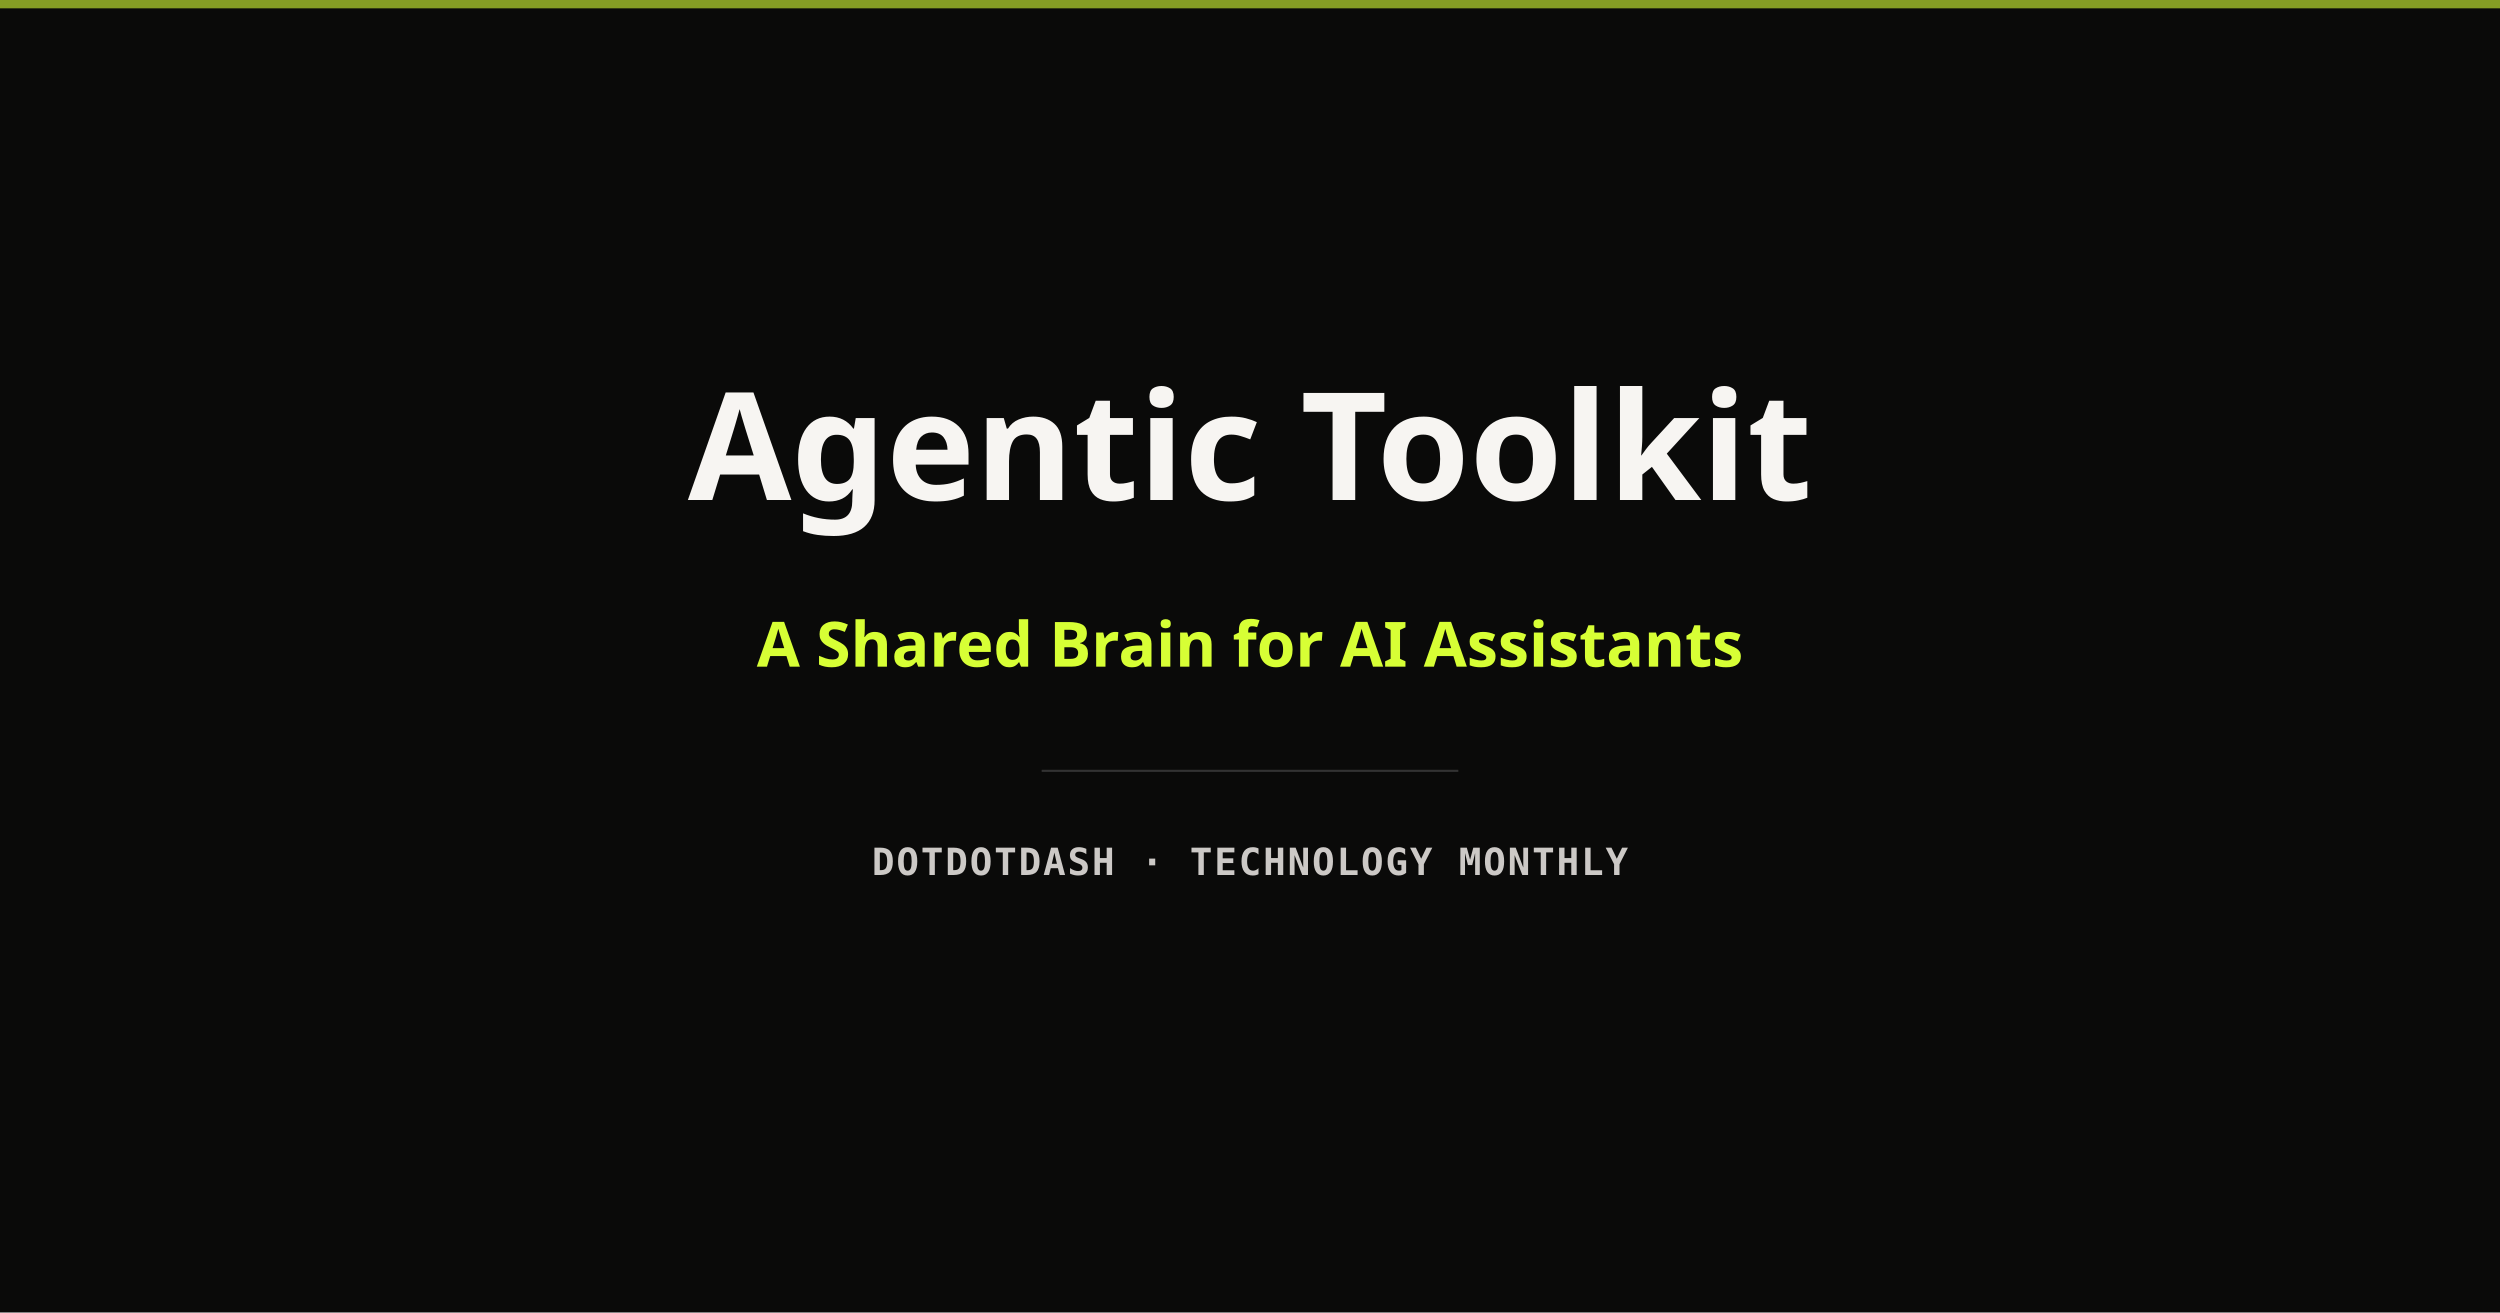
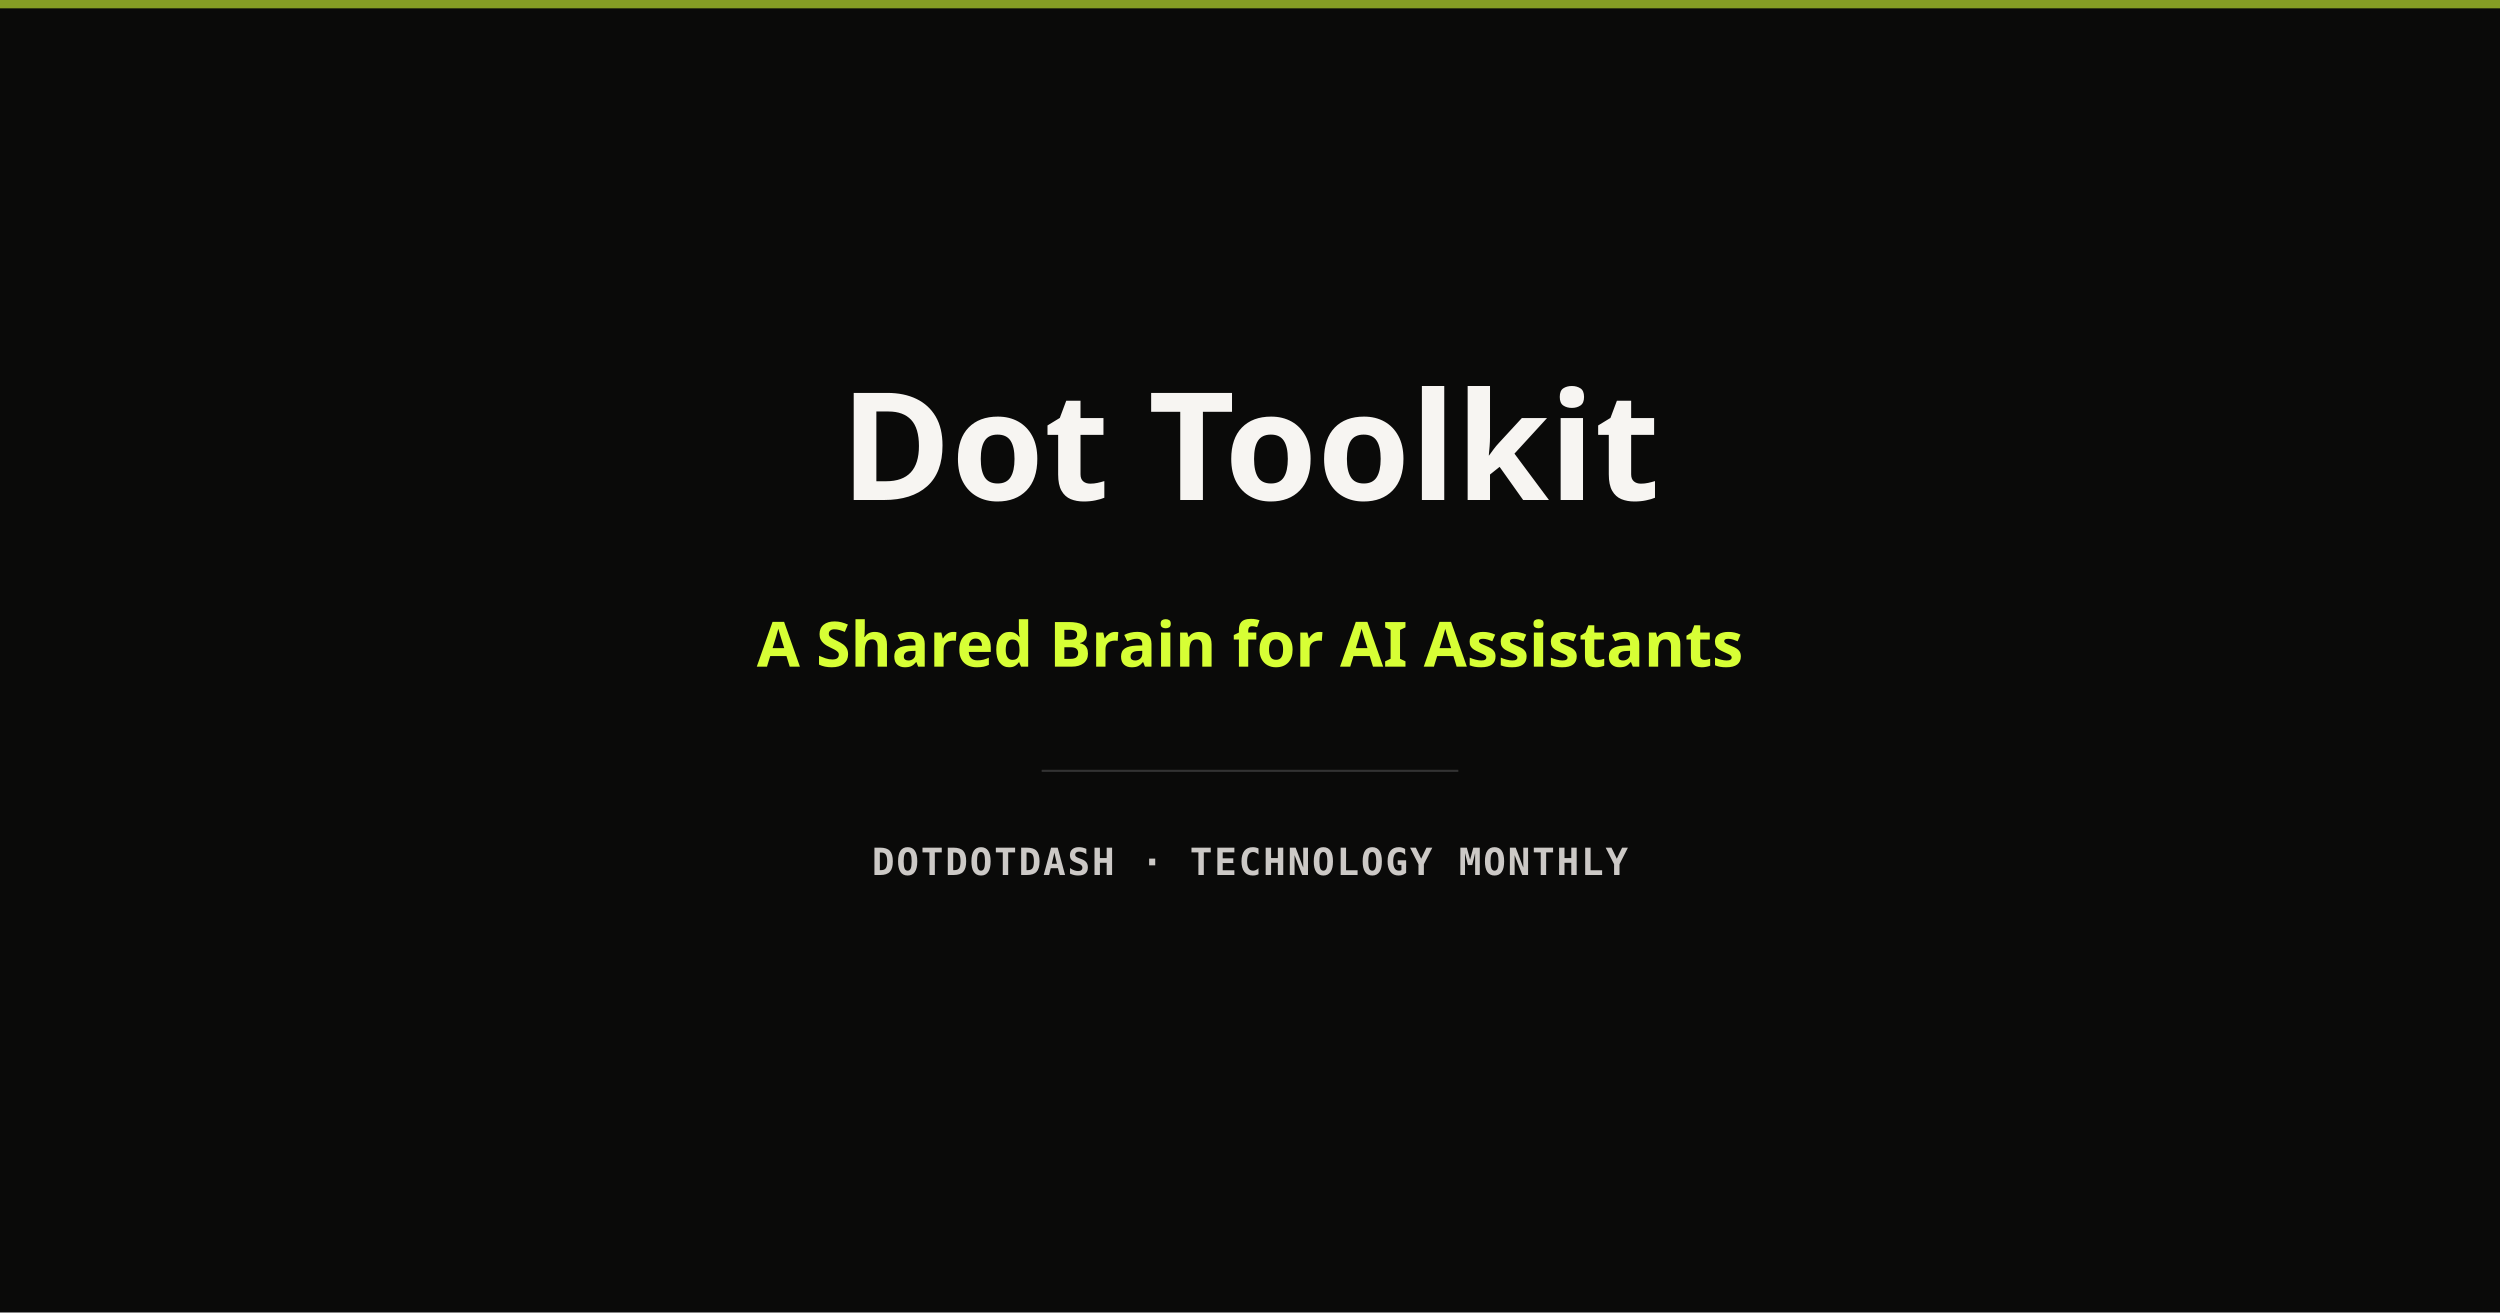
<svg xmlns="http://www.w3.org/2000/svg" width="1200" height="630" viewBox="0 0 1200 630">
  <rect width="1200" height="630" fill="#0A0A09" />
  <rect x="0" y="0" width="1200" height="4" fill="#D7FF35" opacity="0.6" />
-   <text x="600" y="240" text-anchor="middle" fill="#F7F5F2" font-family="Saans, system-ui, sans-serif" font-size="72" font-weight="570">Agentic Toolkit</text>
+   <text x="600" y="240" text-anchor="middle" fill="#F7F5F2" font-family="Saans, system-ui, sans-serif" font-size="72" font-weight="570">Dot Toolkit</text>
  <text x="600" y="320" text-anchor="middle" fill="#D7FF35" font-family="Saans, system-ui, sans-serif" font-size="30" font-weight="570">A Shared Brain for AI Assistants</text>
  <line x1="500" y1="370" x2="700" y2="370" stroke="#333" stroke-width="1" />
  <text x="600" y="420" text-anchor="middle" fill="#CCC9C6" font-family="Saans SemiMono, monospace" font-size="18" font-weight="570" text-transform="uppercase" letter-spacing="0.05em">DOTDOTDASH · TECHNOLOGY MONTHLY</text>
</svg>
